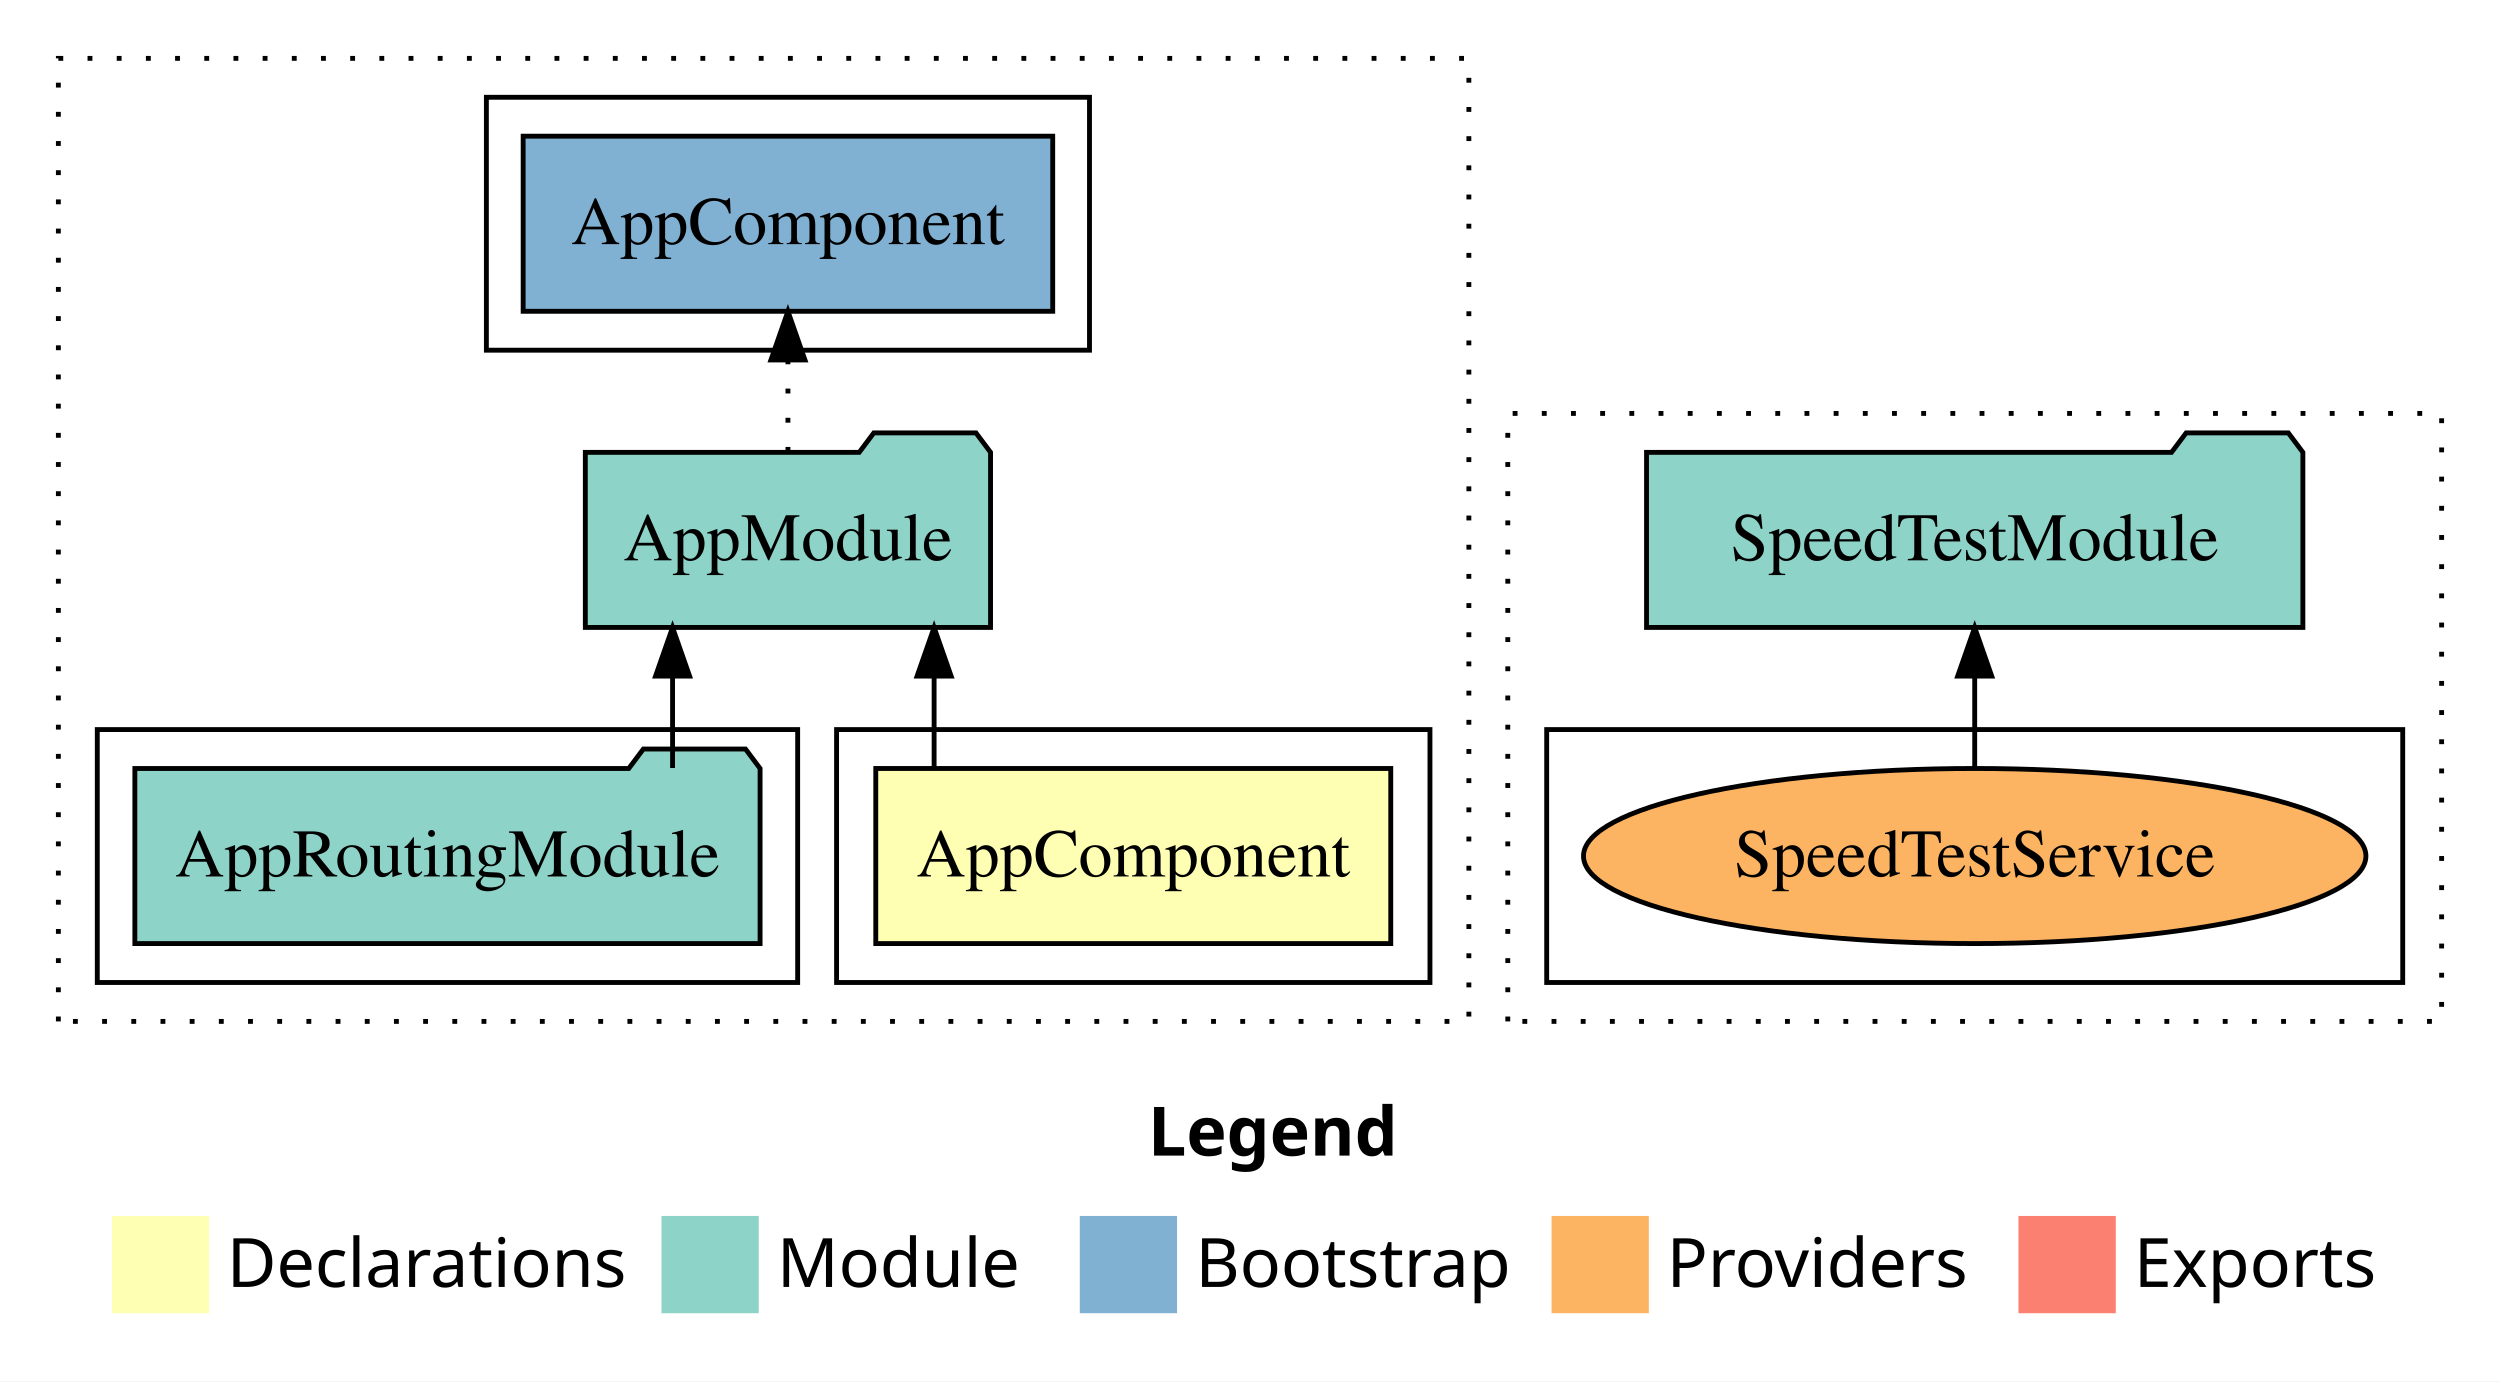
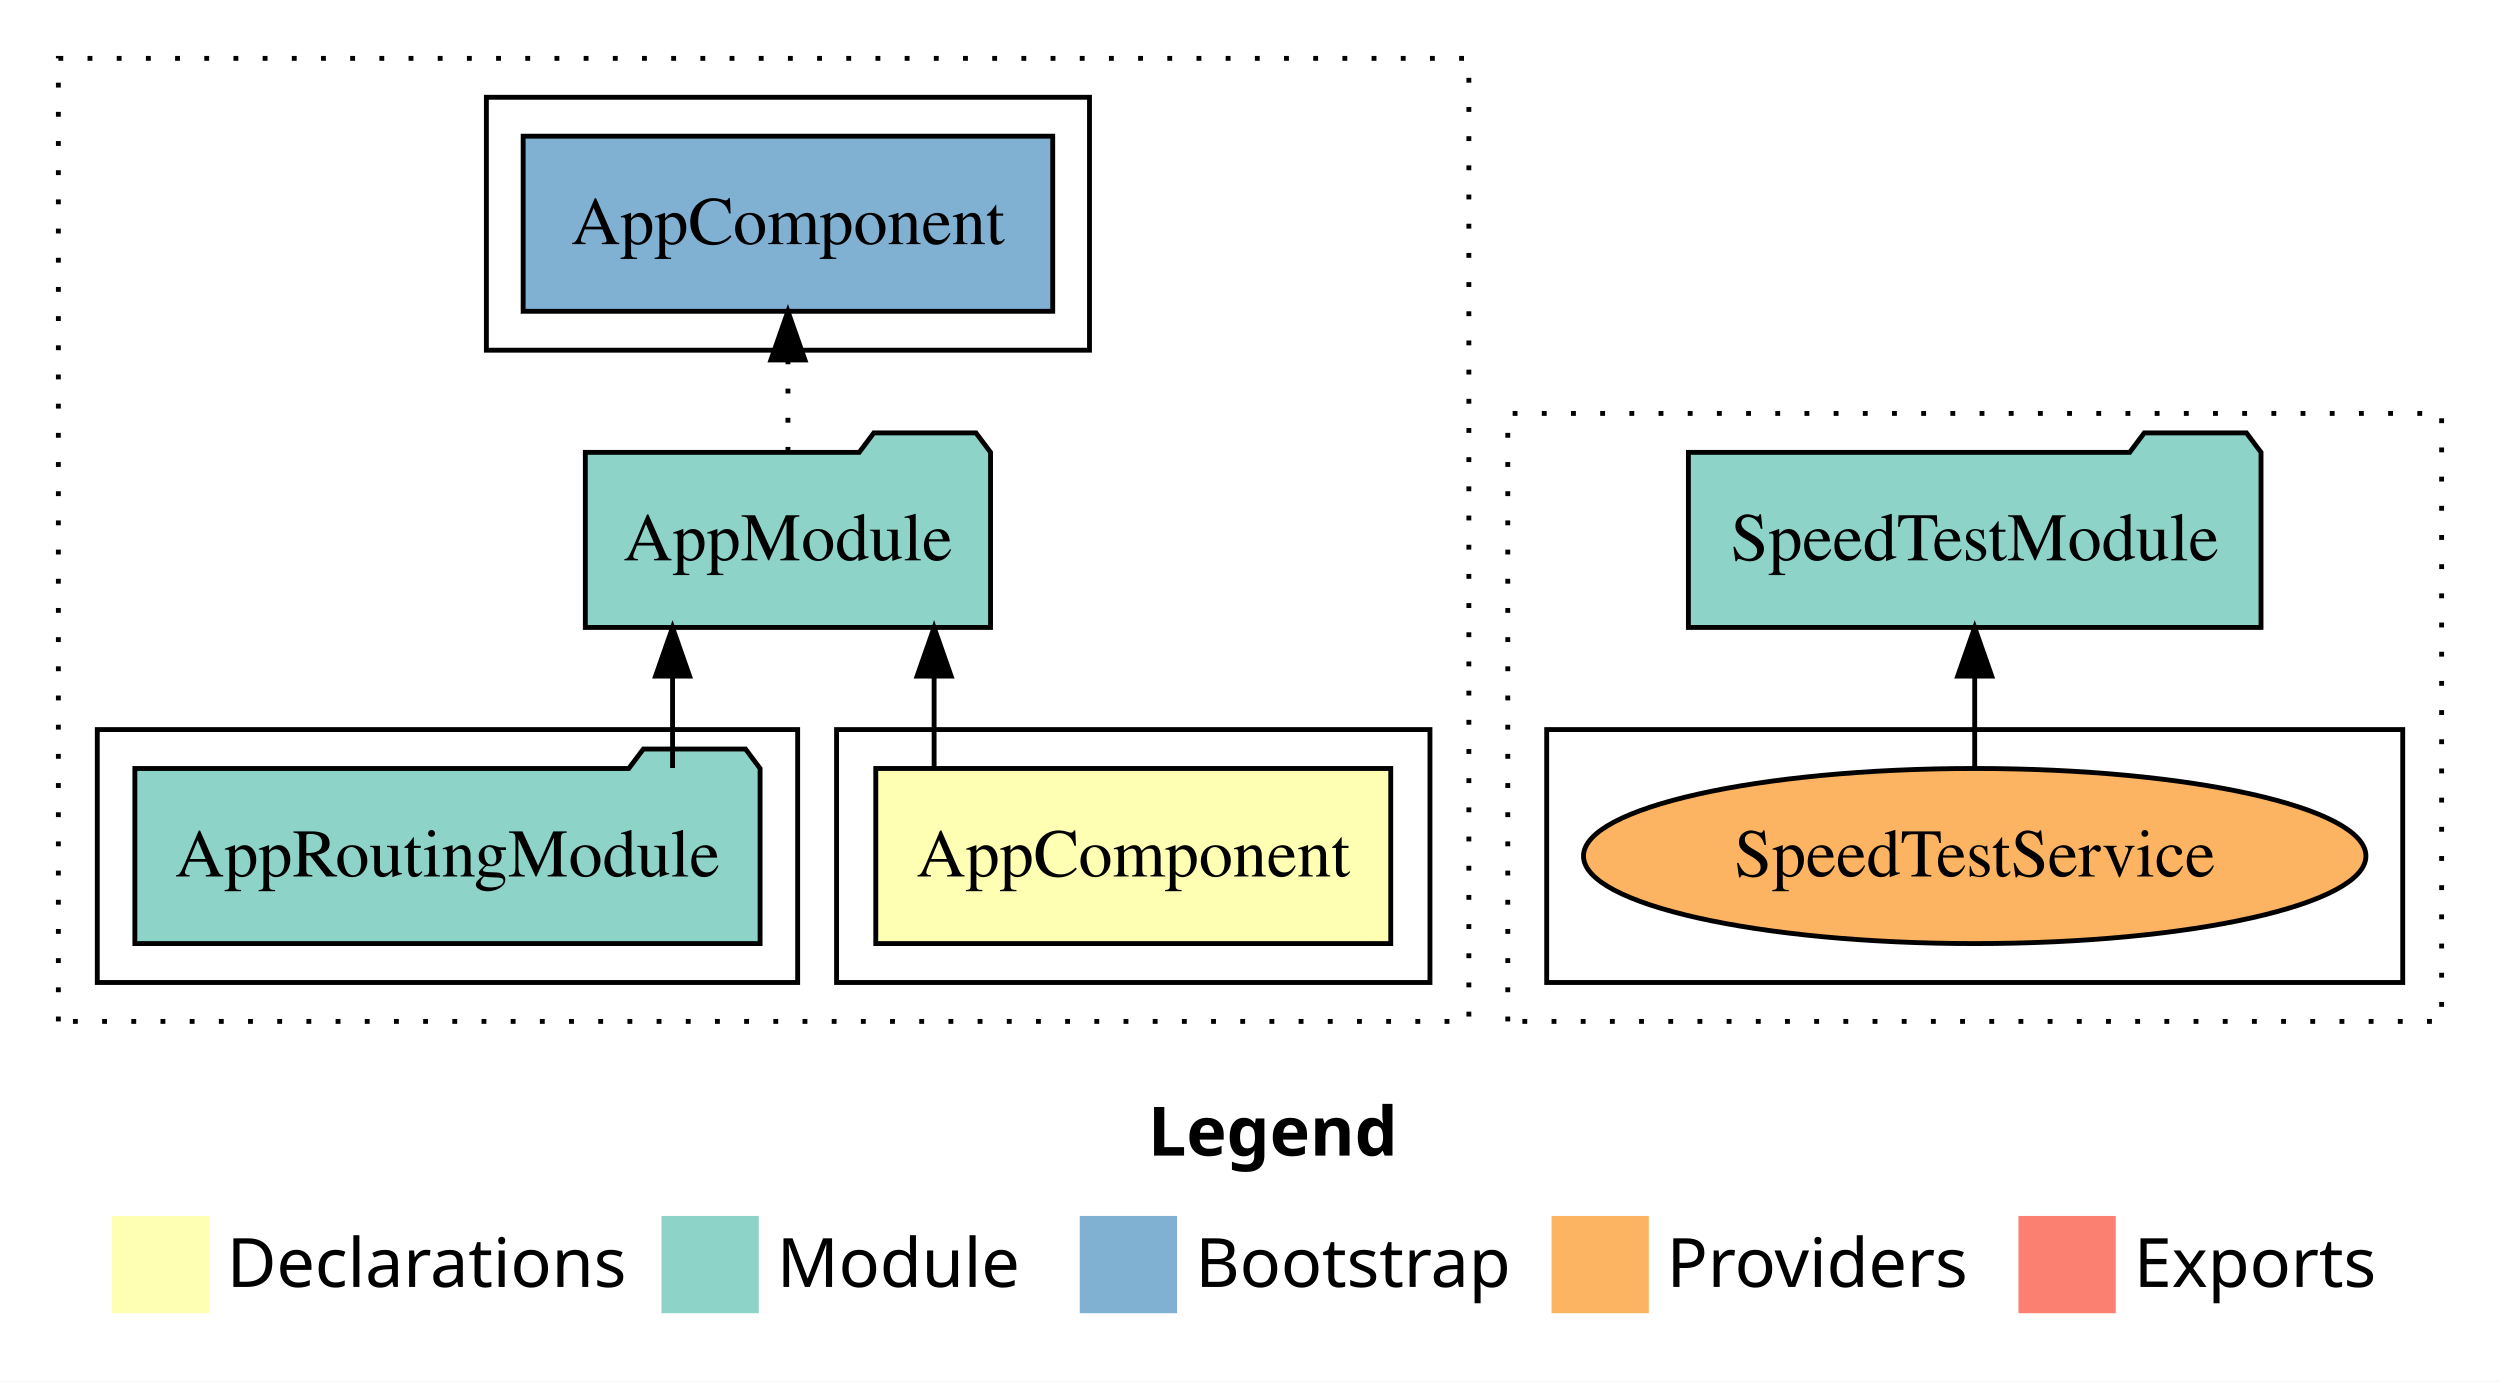
<svg xmlns="http://www.w3.org/2000/svg" width="514pt" height="284pt" viewBox="0.00 0.00 514.00 284.00">
  <g id="graph0" class="graph" transform="scale(1 1) rotate(0) translate(4 280)">
    <polygon fill="#ffffff" stroke="transparent" points="-4,4 -4,-280 510,-280 510,4 -4,4" />
    <text text-anchor="start" x="232.009" y="-42.4" font-family="sans-serif" font-weight="bold" font-size="14.00" fill="#000000">Legend</text>
    <polygon fill="#ffffb3" stroke="transparent" points="19,-10 19,-30 39,-30 39,-10 19,-10" />
    <text text-anchor="start" x="42.629" y="-15.4" font-family="sans-serif" font-size="14.00" fill="#000000">  Declarations</text>
    <polygon fill="#8dd3c7" stroke="transparent" points="132,-10 132,-30 152,-30 152,-10 132,-10" />
    <text text-anchor="start" x="155.725" y="-15.4" font-family="sans-serif" font-size="14.00" fill="#000000">  Module</text>
    <polygon fill="#80b1d3" stroke="transparent" points="218,-10 218,-30 238,-30 238,-10 218,-10" />
    <text text-anchor="start" x="241.781" y="-15.4" font-family="sans-serif" font-size="14.00" fill="#000000">  Bootstrap</text>
    <polygon fill="#fdb462" stroke="transparent" points="315,-10 315,-30 335,-30 335,-10 315,-10" />
    <text text-anchor="start" x="338.673" y="-15.4" font-family="sans-serif" font-size="14.00" fill="#000000">  Providers</text>
    <polygon fill="#fb8072" stroke="transparent" points="411,-10 411,-30 431,-30 431,-10 411,-10" />
    <text text-anchor="start" x="434.726" y="-15.4" font-family="sans-serif" font-size="14.00" fill="#000000">  Exports</text>
    <g id="clust1" class="cluster">
      <polygon fill="none" stroke="#000000" stroke-dasharray="1,5" points="8,-70 8,-268 298,-268 298,-70 8,-70" />
    </g>
    <g id="clust2" class="cluster">
      <polygon fill="none" stroke="#000000" points="168,-78 168,-130 290,-130 290,-78 168,-78" />
    </g>
    <g id="clust4" class="cluster">
      <polygon fill="none" stroke="#000000" points="16,-78 16,-130 160,-130 160,-78 16,-78" />
    </g>
    <g id="clust6" class="cluster">
      <polygon fill="none" stroke="#000000" points="96,-208 96,-260 220,-260 220,-208 96,-208" />
    </g>
    <g id="clust14" class="cluster">
      <polygon fill="none" stroke="#000000" stroke-dasharray="1,5" points="306,-70 306,-195 498,-195 498,-70 306,-70" />
    </g>
    <g id="clust19" class="cluster">
      <polygon fill="none" stroke="#000000" points="314,-78 314,-130 490,-130 490,-78 314,-78" />
    </g>
    <g id="node1" class="node">
      <polygon fill="#ffffb3" stroke="#000000" points="281.94,-122 176.06,-122 176.06,-86 281.94,-86 281.94,-122" />
      <text text-anchor="middle" x="229" y="-99.8" font-family="Times,serif" font-size="14.00" fill="#000000">AppComponent</text>
    </g>
    <g id="node2" class="node">
      <polygon fill="#8dd3c7" stroke="#000000" points="199.657,-187 196.657,-191 175.657,-191 172.657,-187 116.343,-187 116.343,-151 199.657,-151 199.657,-187" />
      <text text-anchor="middle" x="158" y="-164.8" font-family="Times,serif" font-size="14.00" fill="#000000">AppModule</text>
    </g>
    <g id="edge1" class="edge">
      <path fill="none" stroke="#000000" d="M188.054,-122.106C188.054,-122.106 188.054,-140.991 188.054,-140.991" />
      <polygon fill="#000000" stroke="#000000" points="184.554,-140.991 188.054,-150.991 191.554,-140.991 184.554,-140.991" />
    </g>
    <g id="node4" class="node">
      <polygon fill="#80b1d3" stroke="#000000" points="212.439,-252 103.561,-252 103.561,-216 212.439,-216 212.439,-252" />
      <text text-anchor="middle" x="158" y="-229.8" font-family="Times,serif" font-size="14.00" fill="#000000">AppComponent </text>
    </g>
    <g id="edge3" class="edge">
      <path fill="none" stroke="#000000" stroke-dasharray="1,5" d="M158,-187.106C158,-187.106 158,-205.991 158,-205.991" />
      <polygon fill="#000000" stroke="#000000" points="154.5,-205.991 158,-215.991 161.5,-205.991 154.5,-205.991" />
    </g>
    <g id="node3" class="node">
      <polygon fill="#8dd3c7" stroke="#000000" points="152.274,-122 149.274,-126 128.274,-126 125.274,-122 23.726,-122 23.726,-86 152.274,-86 152.274,-122" />
      <text text-anchor="middle" x="88" y="-99.8" font-family="Times,serif" font-size="14.00" fill="#000000">AppRoutingModule</text>
    </g>
    <g id="edge2" class="edge">
      <path fill="none" stroke="#000000" d="M134.28,-122.106C134.28,-122.106 134.28,-140.991 134.28,-140.991" />
      <polygon fill="#000000" stroke="#000000" points="130.78,-140.991 134.28,-150.991 137.78,-140.991 130.78,-140.991" />
    </g>
    <g id="node5" class="node">
      <ellipse fill="#fdb462" stroke="#000000" cx="402" cy="-104" rx="80.433" ry="18" />
      <text text-anchor="middle" x="402" y="-99.8" font-family="Times,serif" font-size="14.00" fill="#000000">SpeedTestService</text>
    </g>
    <g id="node6" class="node">
-       <polygon fill="#8dd3c7" stroke="#000000" points="469.471,-187 466.471,-191 445.471,-191 442.471,-187 334.529,-187 334.529,-151 469.471,-151 469.471,-187" />
+       <polygon fill="#8dd3c7" stroke="#000000" points="460.864,-187 457.864,-191 436.864,-191 433.864,-187 343.136,-187 343.136,-151 460.864,-151 460.864,-187" />
      <text text-anchor="middle" x="402" y="-164.8" font-family="Times,serif" font-size="14.00" fill="#000000">SpeedTestModule</text>
    </g>
    <g id="edge4" class="edge">
      <path fill="none" stroke="#000000" d="M402,-122.106C402,-122.106 402,-140.991 402,-140.991" />
      <polygon fill="#000000" stroke="#000000" points="398.5,-140.991 402,-150.991 405.5,-140.991 398.5,-140.991" />
    </g>
  </g>
</svg>
